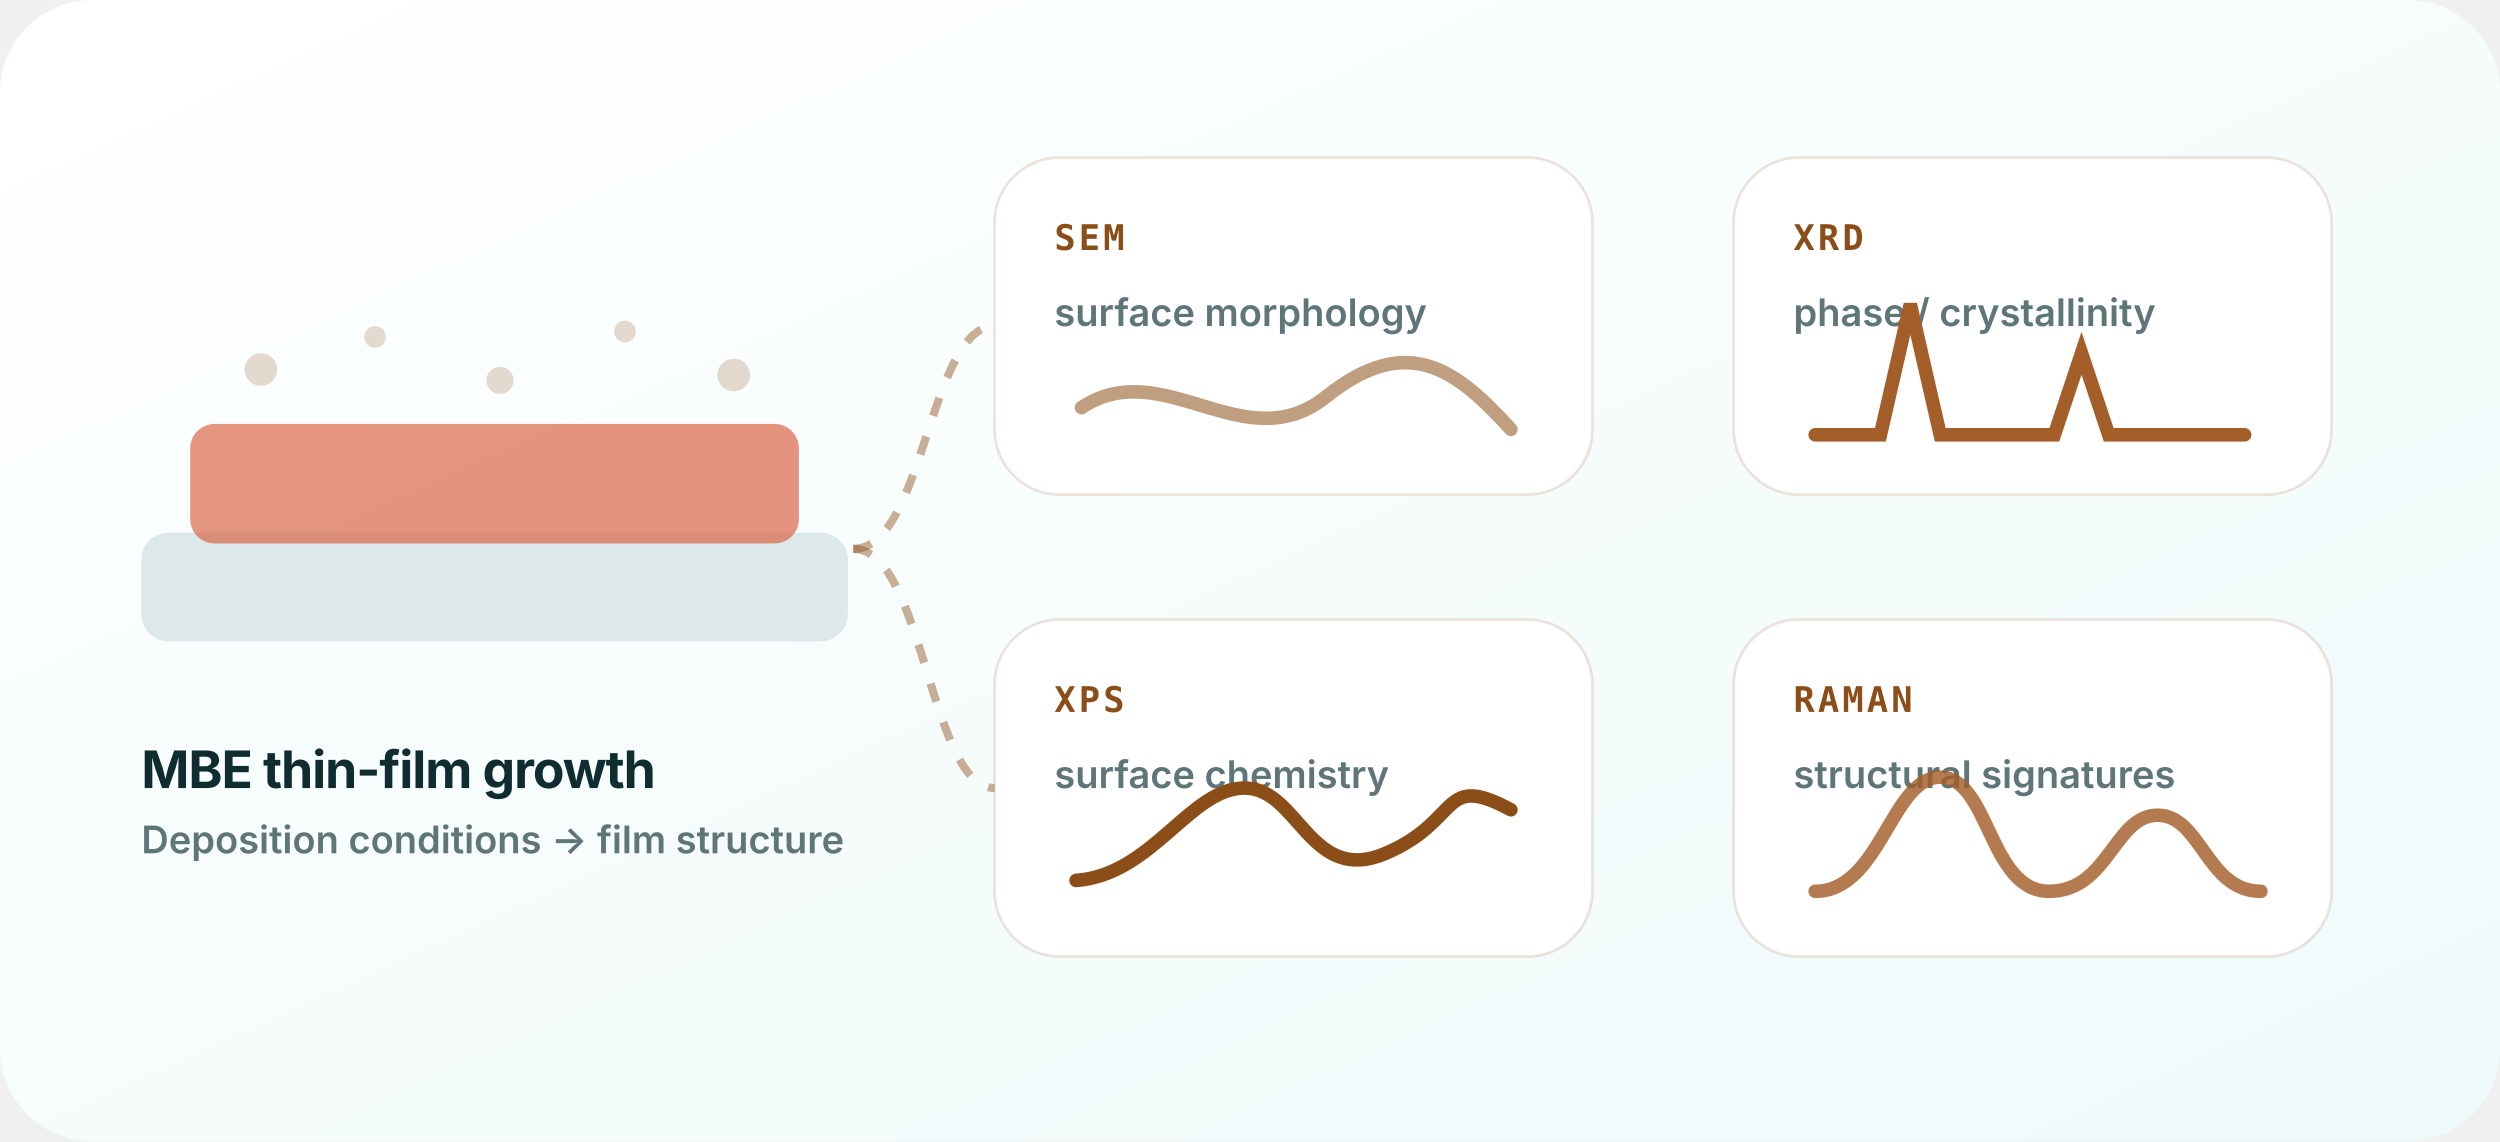
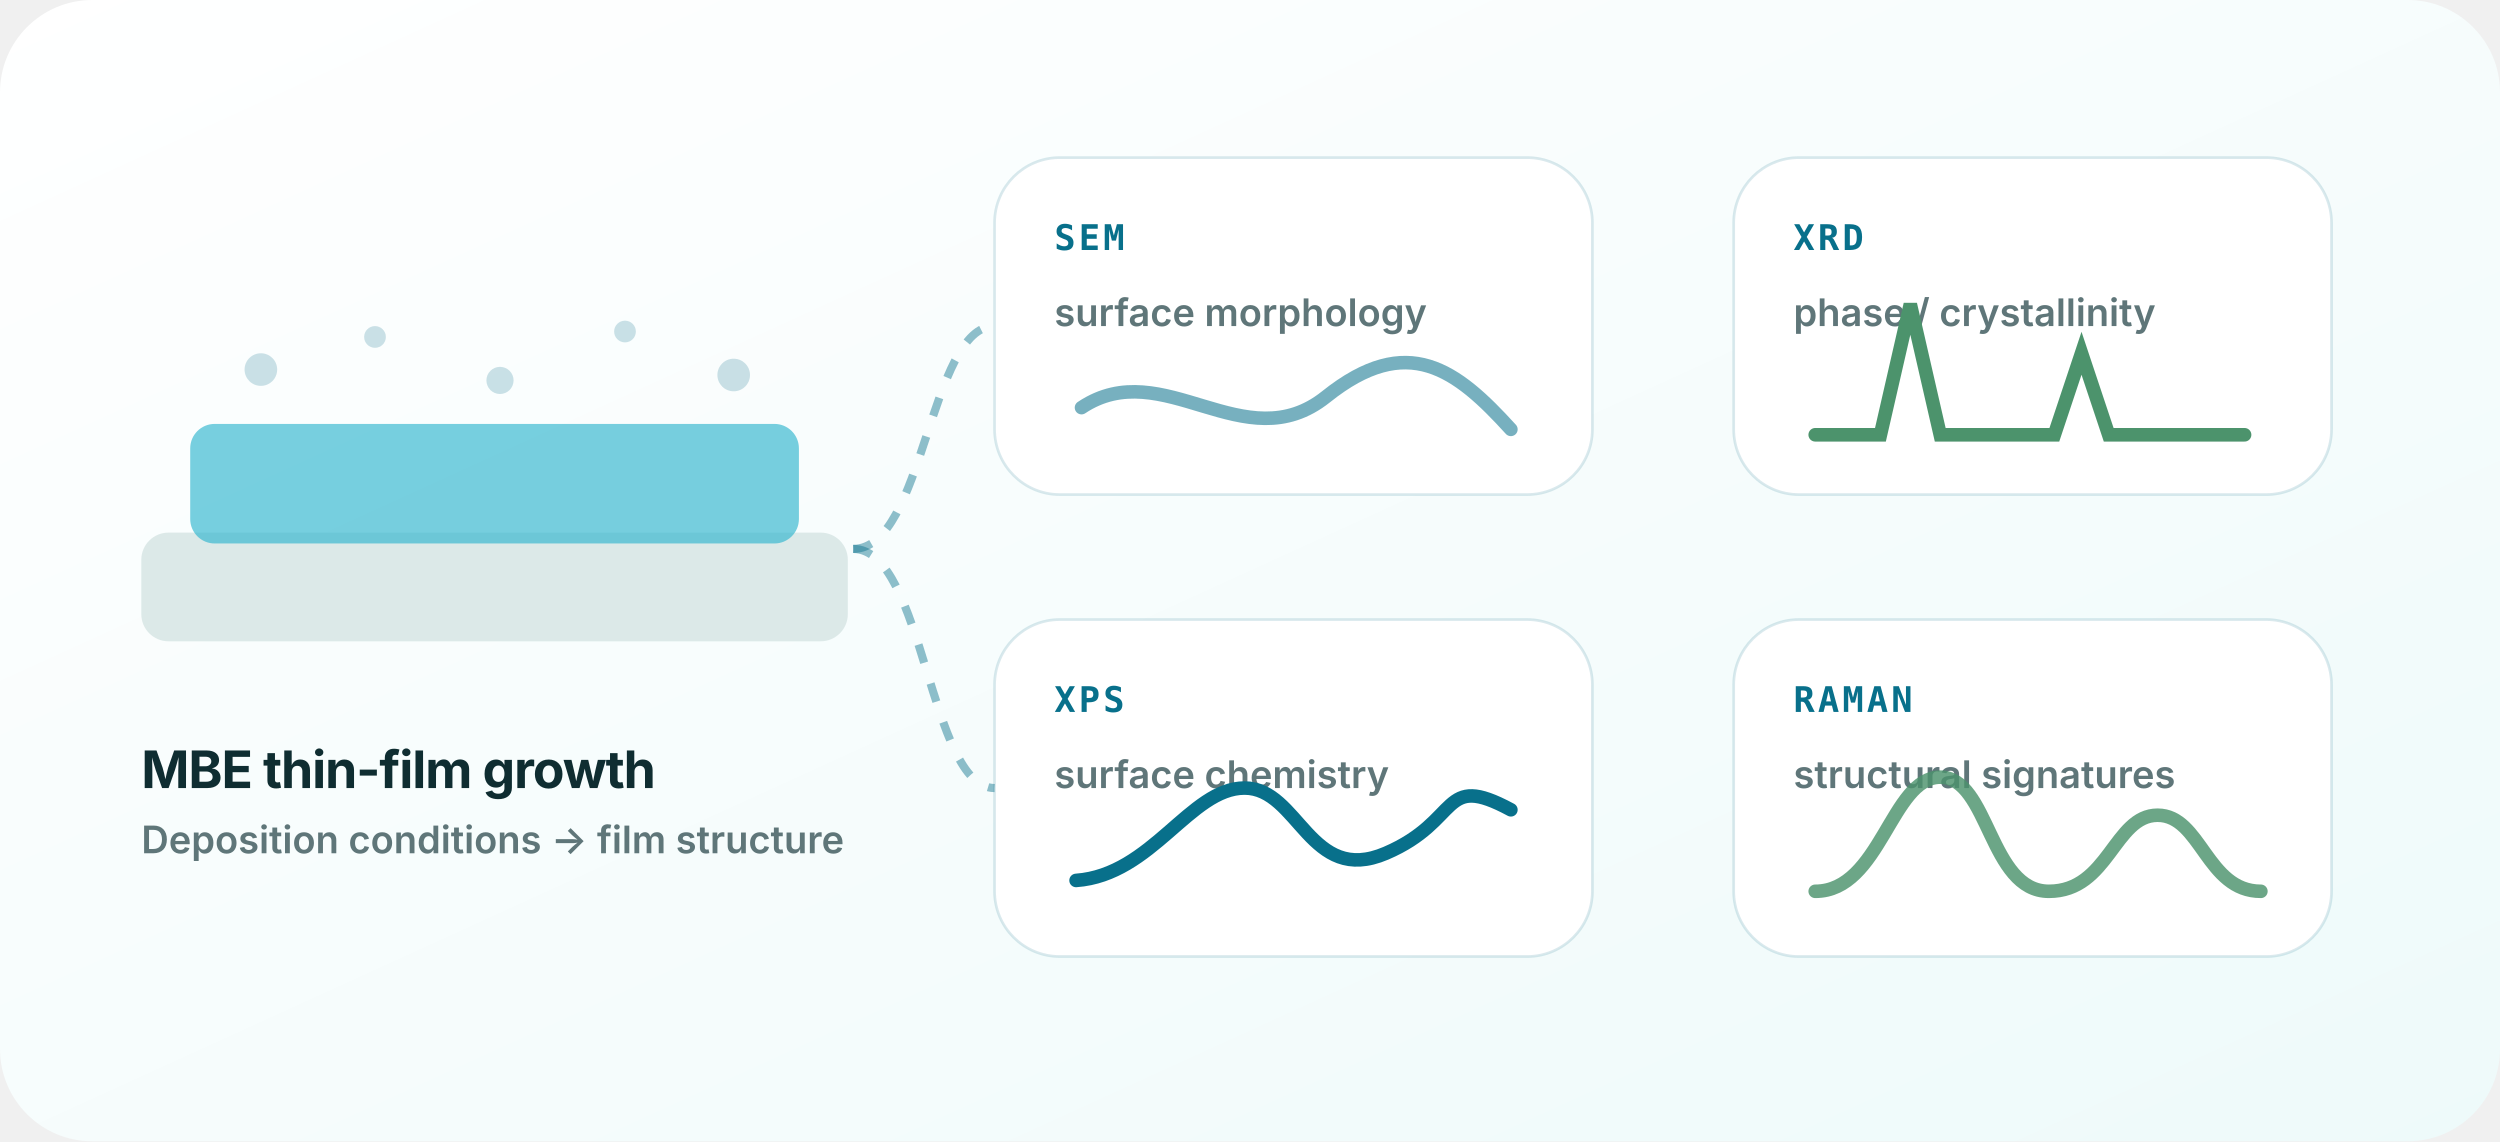
<svg xmlns="http://www.w3.org/2000/svg" viewBox="0 0 920 420" role="img" aria-labelledby="title desc">
  <defs>
    <linearGradient id="bg" x1="0" x2="1" y1="0" y2="1">
      <stop stop-color="#fff" />
      <stop offset="1" stop-color="#eefafa" />
    </linearGradient>
-     <style>.small{font:800 13px ui-monospace,Menlo,monospace;fill:#8C4E18;letter-spacing:.09em}.label{font:750 19px Inter,Arial,sans-serif;fill:#0f2d31;letter-spacing:-.02em}.body{font:600 14px Inter,Arial,sans-serif;fill:#5f7679}.card{fill:#fff;stroke:#8C4E18;stroke-opacity:.15}.axis{stroke:#0f2d31;stroke-opacity:.22;stroke-width:2}.curve{fill:none;stroke:#8C4E18;stroke-width:5;stroke-linecap:round}.green{stroke:#A35E2A}.film{fill:#D85C3A;opacity:.65}.sub{fill:#dce9e8}.particle{fill:#8C4E18;opacity:.26}</style>
+     <style>.small{font:800 13px ui-monospace,Menlo,monospace;fill:#08708b;letter-spacing:.09em}.label{font:750 19px Inter,Arial,sans-serif;fill:#0f2d31;letter-spacing:-.02em}.body{font:600 14px Inter,Arial,sans-serif;fill:#5f7679}.card{fill:#fff;stroke:#08708b;stroke-opacity:.15}.axis{stroke:#0f2d31;stroke-opacity:.22;stroke-width:2}.curve{fill:none;stroke:#08708b;stroke-width:5;stroke-linecap:round}.green{stroke:#4c936c}.film{fill:#2fb6ce;opacity:.65}.sub{fill:#dce9e8}.particle{fill:#08708b;opacity:.26}</style>
  </defs>
  <rect width="920" height="420" rx="34" fill="url(#bg)" />
  <g transform="translate(52 86)">
    <rect x="0" y="110" width="260" height="40" rx="10" class="sub" />
    <rect x="18" y="70" width="224" height="44" rx="9" class="film" />
    <g opacity=".8">
      <circle cx="44" cy="50" r="6" class="particle" />
      <circle cx="86" cy="38" r="4" class="particle" />
      <circle cx="132" cy="54" r="5" class="particle" />
      <circle cx="178" cy="36" r="4" class="particle" />
      <circle cx="218" cy="52" r="6" class="particle" />
    </g>
    <text x="0" y="204" class="label">MBE thin-film growth</text>
    <text x="0" y="228" class="body">Deposition conditions → film structure</text>
  </g>
  <g transform="translate(366 58)">
    <rect width="220" height="124" rx="24" class="card" />
    <text x="22" y="34" class="small">SEM</text>
    <text x="22" y="62" class="body">surface morphology</text>
    <path d="M32 92 C62 72 92 112 122 88 S170 78 190 100" class="curve" opacity=".55" />
  </g>
  <g transform="translate(638 58)">
    <rect width="220" height="124" rx="24" class="card" />
    <text x="22" y="34" class="small">XRD</text>
    <text x="22" y="62" class="body">phase / crystallinity</text>
    <path d="M30 102 L54 102 L65 54 L76 102 L118 102 L128 72 L138 102 L188 102" class="curve green" />
  </g>
  <g transform="translate(366 228)">
    <rect width="220" height="124" rx="24" class="card" />
    <text x="22" y="34" class="small">XPS</text>
    <text x="22" y="62" class="body">surface chemistry</text>
    <path d="M30 96 C58 94 72 62 92 62 S116 98 144 86 S164 56 190 70" class="curve" />
  </g>
  <g transform="translate(638 228)">
    <rect width="220" height="124" rx="24" class="card" />
    <text x="22" y="34" class="small">RAMAN</text>
    <text x="22" y="62" class="body">structural signatures</text>
    <path d="M30 100 C54 100 58 58 76 58 S94 100 116 100 C138 100 140 72 156 72 S174 100 194 100" class="curve green" opacity=".82" />
  </g>
-   <path d="M314 202 C340 202 342 120 366 120" fill="none" stroke="#8C4E18" stroke-width="3" stroke-dasharray="7 8" opacity=".45" />
-   <path d="M314 202 C340 202 342 290 366 290" fill="none" stroke="#8C4E18" stroke-width="3" stroke-dasharray="7 8" opacity=".45" />
+   <path d="M314 202 C340 202 342 120 366 120" fill="none" stroke="#08708b" stroke-width="3" stroke-dasharray="7 8" opacity=".45" />
+   <path d="M314 202 C340 202 342 290 366 290" fill="none" stroke="#08708b" stroke-width="3" stroke-dasharray="7 8" opacity=".45" />
</svg>
